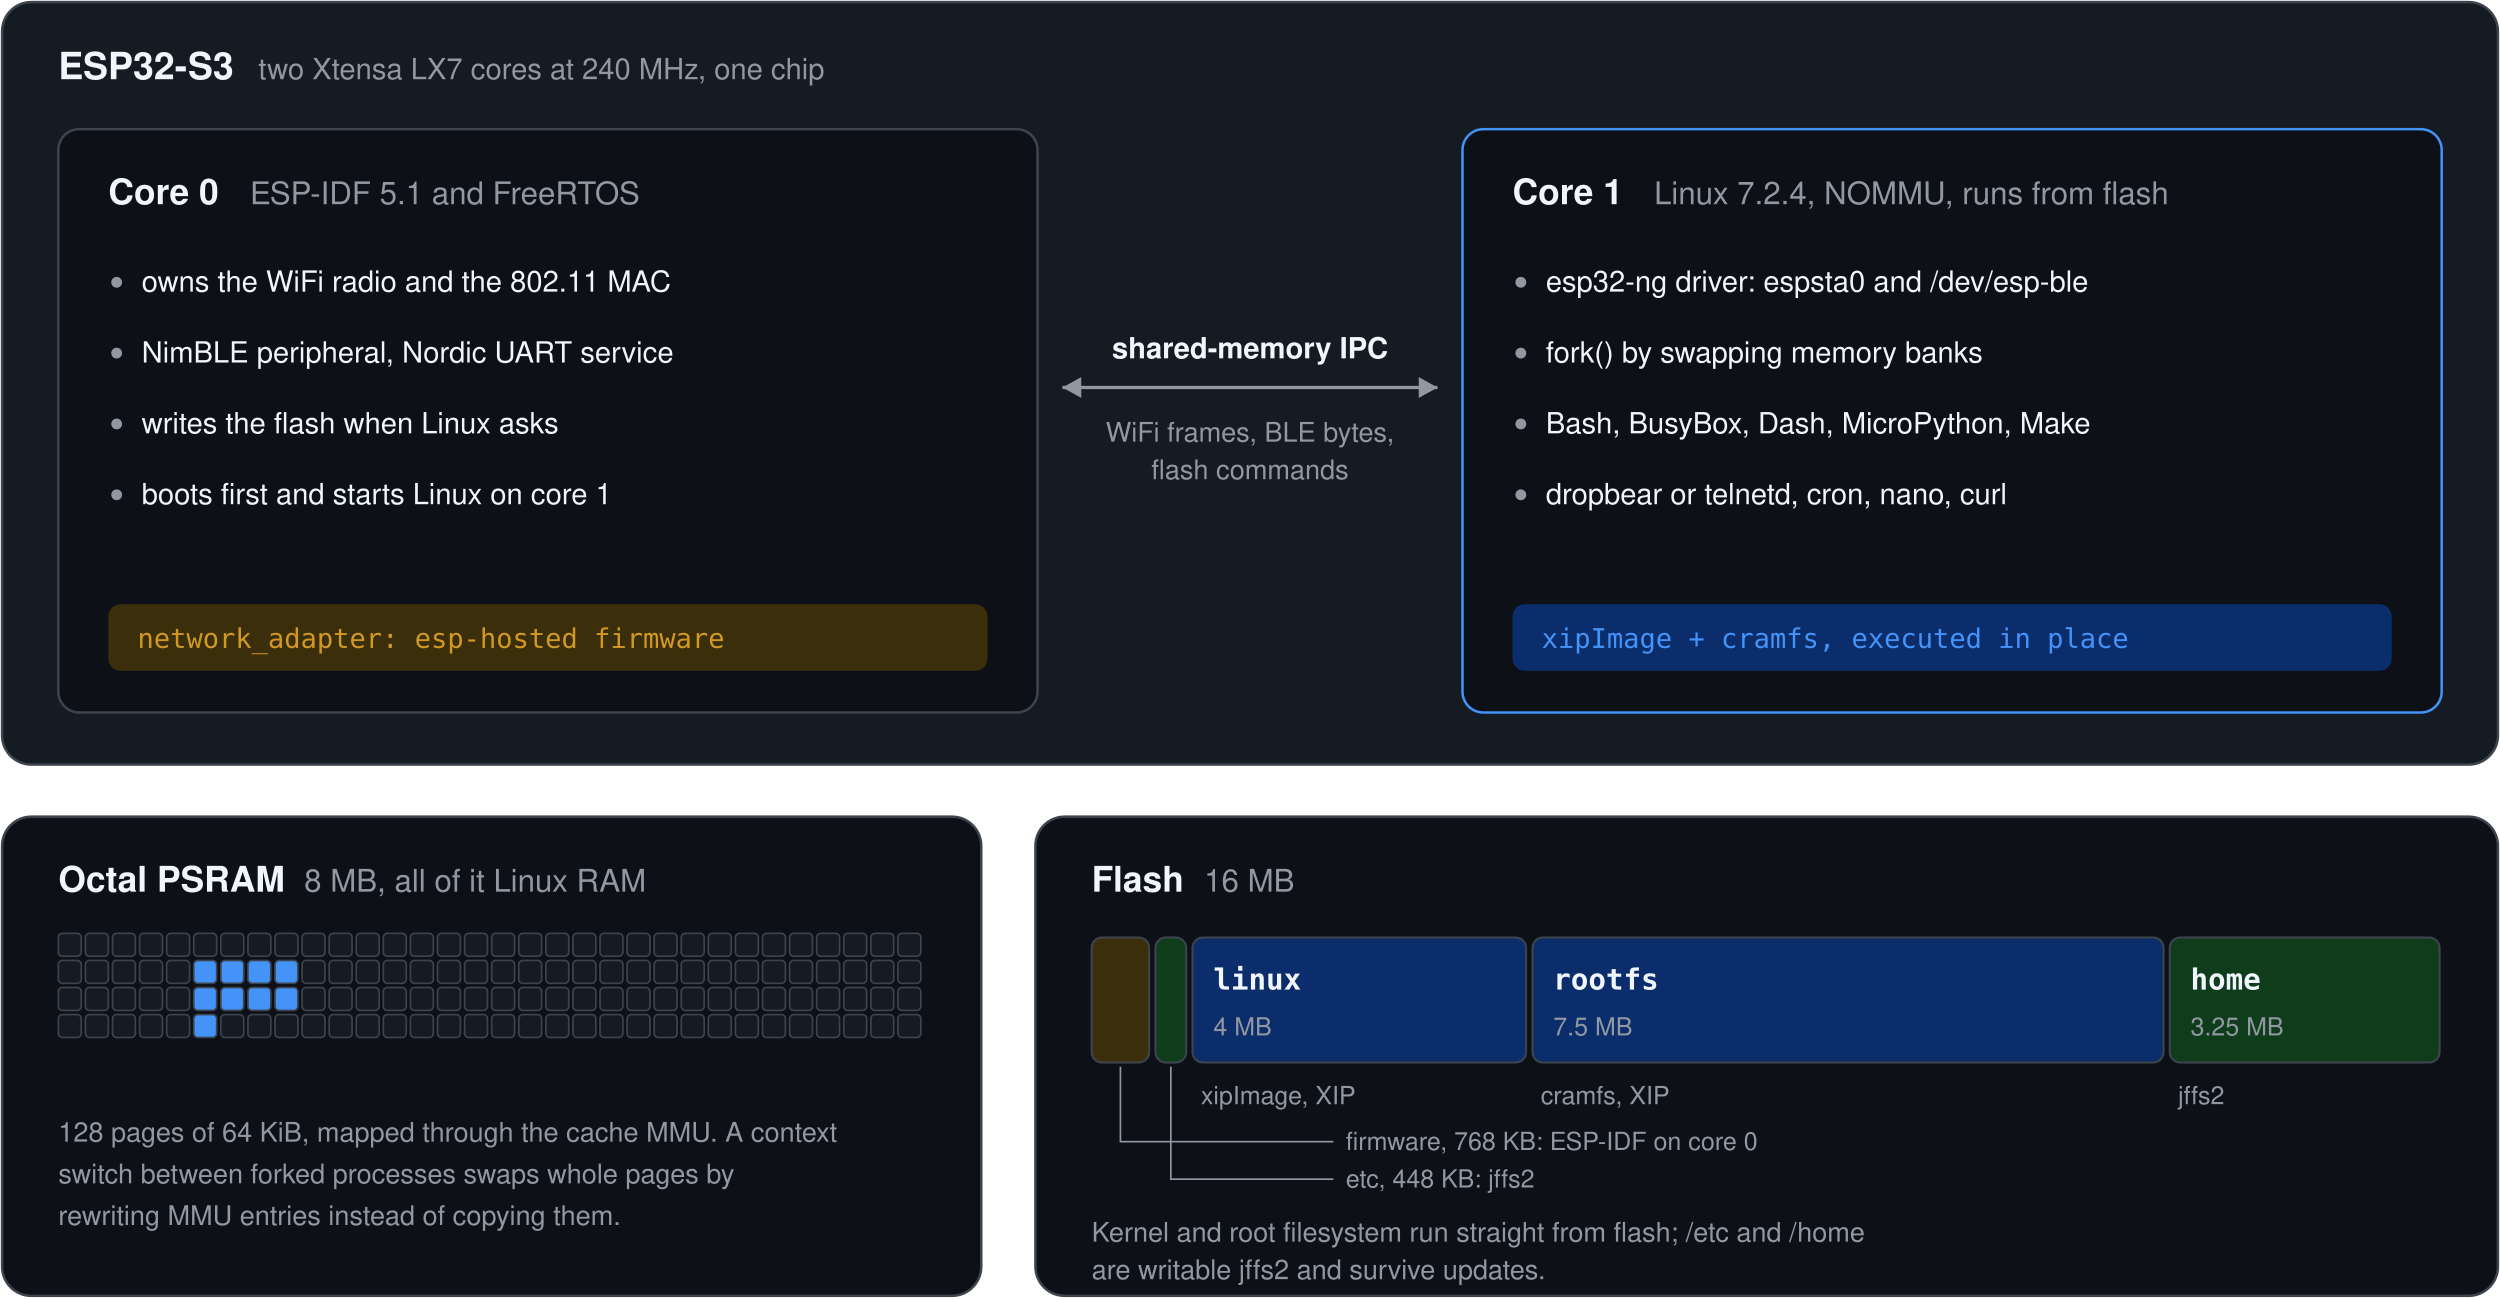
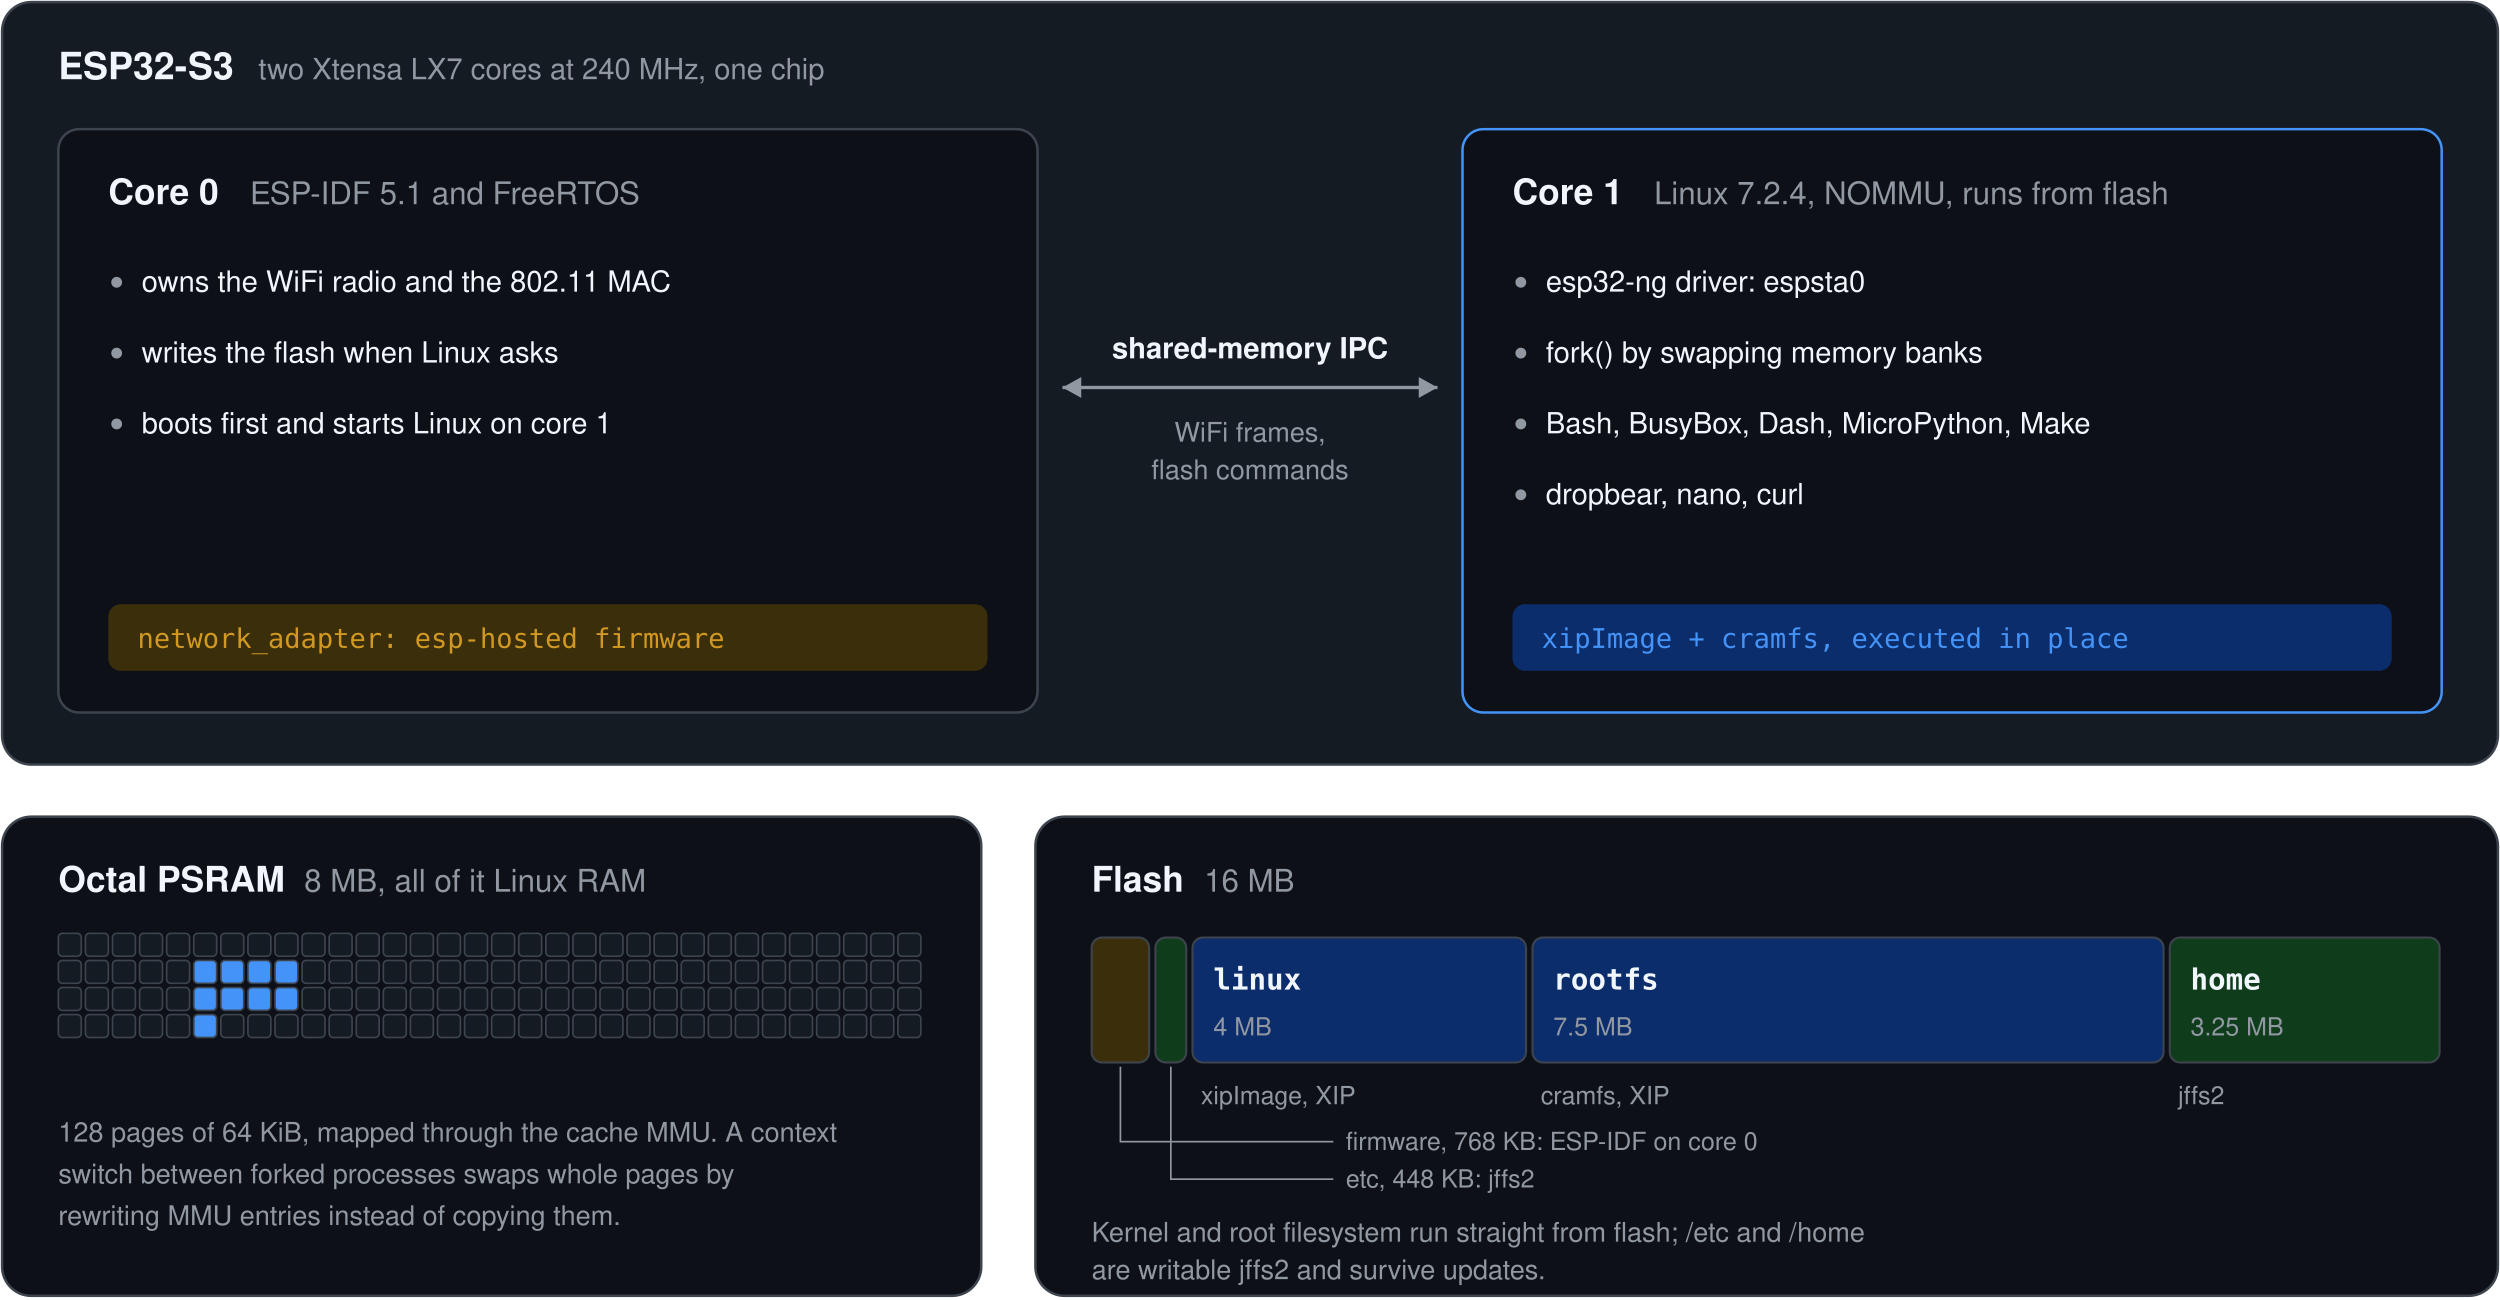
<svg xmlns="http://www.w3.org/2000/svg" width="1200" height="624" viewBox="0 0 1200 624">
  <rect x="1" y="1" width="1198" height="366" rx="14" fill="#151b23" stroke="#3d444d" stroke-width="1.2" />
  <text x="28" y="38" font-family="-apple-system, BlinkMacSystemFont, 'Segoe UI', Helvetica, Arial, sans-serif" font-size="18" font-weight="600" fill="#f0f6fc" text-anchor="start">ESP32-S3</text>
  <text x="124" y="38" font-family="-apple-system, BlinkMacSystemFont, 'Segoe UI', Helvetica, Arial, sans-serif" font-size="14" font-weight="400" fill="#9198a1" text-anchor="start">two Xtensa LX7 cores at 240 MHz, one chip</text>
  <rect x="28" y="62" width="470" height="280" rx="10" fill="#0d1117" stroke="#3d444d" stroke-width="1.2" />
  <text x="52" y="98" font-family="-apple-system, BlinkMacSystemFont, 'Segoe UI', Helvetica, Arial, sans-serif" font-size="17" font-weight="600" fill="#f0f6fc" text-anchor="start">Core 0</text>
  <text x="120" y="98" font-family="-apple-system, BlinkMacSystemFont, 'Segoe UI', Helvetica, Arial, sans-serif" font-size="15" font-weight="400" fill="#9198a1" text-anchor="start">ESP-IDF 5.1 and FreeRTOS</text>
  <circle cx="56" cy="135.5" r="2.6" fill="#9198a1" />
  <text x="68" y="140" font-family="-apple-system, BlinkMacSystemFont, 'Segoe UI', Helvetica, Arial, sans-serif" font-size="14" font-weight="400" fill="#f0f6fc" text-anchor="start">owns the WiFi radio and the 802.11 MAC</text>
  <circle cx="56" cy="169.5" r="2.6" fill="#9198a1" />
-   <text x="68" y="174" font-family="-apple-system, BlinkMacSystemFont, 'Segoe UI', Helvetica, Arial, sans-serif" font-size="14" font-weight="400" fill="#f0f6fc" text-anchor="start">NimBLE peripheral, Nordic UART service</text>
+   <text x="68" y="174" font-family="-apple-system, BlinkMacSystemFont, 'Segoe UI', Helvetica, Arial, sans-serif" font-size="14" font-weight="400" fill="#f0f6fc" text-anchor="start">writes the flash when Linux asks</text>
  <circle cx="56" cy="203.5" r="2.6" fill="#9198a1" />
-   <text x="68" y="208" font-family="-apple-system, BlinkMacSystemFont, 'Segoe UI', Helvetica, Arial, sans-serif" font-size="14" font-weight="400" fill="#f0f6fc" text-anchor="start">writes the flash when Linux asks</text>
-   <circle cx="56" cy="237.5" r="2.6" fill="#9198a1" />
-   <text x="68" y="242" font-family="-apple-system, BlinkMacSystemFont, 'Segoe UI', Helvetica, Arial, sans-serif" font-size="14" font-weight="400" fill="#f0f6fc" text-anchor="start">boots first and starts Linux on core 1</text>
+   <text x="68" y="208" font-family="-apple-system, BlinkMacSystemFont, 'Segoe UI', Helvetica, Arial, sans-serif" font-size="14" font-weight="400" fill="#f0f6fc" text-anchor="start">boots first and starts Linux on core 1</text>
  <rect x="52" y="290" width="422" height="32" rx="6" fill="#3b2e0a" stroke="none" stroke-width="1.2" />
  <text x="66" y="311" font-family="ui-monospace, SFMono-Regular, 'SF Mono', Menlo, Consolas, monospace" font-size="13" font-weight="500" fill="#d29922" text-anchor="start">network_adapter: esp-hosted firmware</text>
  <rect x="702" y="62" width="470" height="280" rx="10" fill="#0d1117" stroke="#4493f8" stroke-width="1.2" />
  <text x="726" y="98" font-family="-apple-system, BlinkMacSystemFont, 'Segoe UI', Helvetica, Arial, sans-serif" font-size="17" font-weight="600" fill="#f0f6fc" text-anchor="start">Core 1</text>
  <text x="794" y="98" font-family="-apple-system, BlinkMacSystemFont, 'Segoe UI', Helvetica, Arial, sans-serif" font-size="15" font-weight="400" fill="#9198a1" text-anchor="start">Linux 7.2.4, NOMMU, runs from flash</text>
  <circle cx="730" cy="135.5" r="2.6" fill="#9198a1" />
-   <text x="742" y="140" font-family="-apple-system, BlinkMacSystemFont, 'Segoe UI', Helvetica, Arial, sans-serif" font-size="14" font-weight="400" fill="#f0f6fc" text-anchor="start">esp32-ng driver: espsta0 and /dev/esp-ble</text>
+   <text x="742" y="140" font-family="-apple-system, BlinkMacSystemFont, 'Segoe UI', Helvetica, Arial, sans-serif" font-size="14" font-weight="400" fill="#f0f6fc" text-anchor="start">esp32-ng driver: espsta0</text>
  <circle cx="730" cy="169.5" r="2.6" fill="#9198a1" />
  <text x="742" y="174" font-family="-apple-system, BlinkMacSystemFont, 'Segoe UI', Helvetica, Arial, sans-serif" font-size="14" font-weight="400" fill="#f0f6fc" text-anchor="start">fork() by swapping memory banks</text>
  <circle cx="730" cy="203.5" r="2.6" fill="#9198a1" />
  <text x="742" y="208" font-family="-apple-system, BlinkMacSystemFont, 'Segoe UI', Helvetica, Arial, sans-serif" font-size="14" font-weight="400" fill="#f0f6fc" text-anchor="start">Bash, BusyBox, Dash, MicroPython, Make</text>
  <circle cx="730" cy="237.5" r="2.6" fill="#9198a1" />
-   <text x="742" y="242" font-family="-apple-system, BlinkMacSystemFont, 'Segoe UI', Helvetica, Arial, sans-serif" font-size="14" font-weight="400" fill="#f0f6fc" text-anchor="start">dropbear or telnetd, cron, nano, curl</text>
+   <text x="742" y="242" font-family="-apple-system, BlinkMacSystemFont, 'Segoe UI', Helvetica, Arial, sans-serif" font-size="14" font-weight="400" fill="#f0f6fc" text-anchor="start">dropbear, nano, curl</text>
  <rect x="726" y="290" width="422" height="32" rx="6" fill="#0c2d6b" stroke="none" stroke-width="1.2" />
  <text x="740" y="311" font-family="ui-monospace, SFMono-Regular, 'SF Mono', Menlo, Consolas, monospace" font-size="13" font-weight="500" fill="#4493f8" text-anchor="start">xipImage + cramfs, executed in place</text>
  <line x1="510" y1="186" x2="690" y2="186" stroke="#9198a1" stroke-width="1.6" />
  <path d="M 690 186 l -9 -5 v 10 z" fill="#9198a1" />
  <path d="M 510 186 l 9 -5 v 10 z" fill="#9198a1" />
  <text x="600" y="172" font-family="-apple-system, BlinkMacSystemFont, 'Segoe UI', Helvetica, Arial, sans-serif" font-size="14" font-weight="600" fill="#f0f6fc" text-anchor="middle">shared-memory IPC</text>
-   <text x="600" y="212" font-family="-apple-system, BlinkMacSystemFont, 'Segoe UI', Helvetica, Arial, sans-serif" font-size="13" font-weight="400" fill="#9198a1" text-anchor="middle">WiFi frames, BLE bytes,</text>
+   <text x="600" y="212" font-family="-apple-system, BlinkMacSystemFont, 'Segoe UI', Helvetica, Arial, sans-serif" font-size="13" font-weight="400" fill="#9198a1" text-anchor="middle">WiFi frames,</text>
  <text x="600" y="230" font-family="-apple-system, BlinkMacSystemFont, 'Segoe UI', Helvetica, Arial, sans-serif" font-size="13" font-weight="400" fill="#9198a1" text-anchor="middle">flash commands</text>
  <rect x="1" y="392" width="470" height="230" rx="14" fill="#0d1117" stroke="#3d444d" stroke-width="1.2" />
  <text x="28" y="428" font-family="-apple-system, BlinkMacSystemFont, 'Segoe UI', Helvetica, Arial, sans-serif" font-size="17" font-weight="600" fill="#f0f6fc" text-anchor="start">Octal PSRAM</text>
  <text x="146" y="428" font-family="-apple-system, BlinkMacSystemFont, 'Segoe UI', Helvetica, Arial, sans-serif" font-size="15" font-weight="400" fill="#9198a1" text-anchor="start">8 MB, all of it Linux RAM</text>
  <rect x="28" y="448" width="11" height="11" rx="2" fill="#151b23" stroke="#3d444d" stroke-width="0.8" />
  <rect x="41" y="448" width="11" height="11" rx="2" fill="#151b23" stroke="#3d444d" stroke-width="0.8" />
  <rect x="54" y="448" width="11" height="11" rx="2" fill="#151b23" stroke="#3d444d" stroke-width="0.8" />
  <rect x="67" y="448" width="11" height="11" rx="2" fill="#151b23" stroke="#3d444d" stroke-width="0.8" />
  <rect x="80" y="448" width="11" height="11" rx="2" fill="#151b23" stroke="#3d444d" stroke-width="0.8" />
  <rect x="93" y="448" width="11" height="11" rx="2" fill="#151b23" stroke="#3d444d" stroke-width="0.8" />
  <rect x="106" y="448" width="11" height="11" rx="2" fill="#151b23" stroke="#3d444d" stroke-width="0.8" />
  <rect x="119" y="448" width="11" height="11" rx="2" fill="#151b23" stroke="#3d444d" stroke-width="0.8" />
  <rect x="132" y="448" width="11" height="11" rx="2" fill="#151b23" stroke="#3d444d" stroke-width="0.8" />
  <rect x="145" y="448" width="11" height="11" rx="2" fill="#151b23" stroke="#3d444d" stroke-width="0.8" />
  <rect x="158" y="448" width="11" height="11" rx="2" fill="#151b23" stroke="#3d444d" stroke-width="0.8" />
  <rect x="171" y="448" width="11" height="11" rx="2" fill="#151b23" stroke="#3d444d" stroke-width="0.8" />
  <rect x="184" y="448" width="11" height="11" rx="2" fill="#151b23" stroke="#3d444d" stroke-width="0.8" />
  <rect x="197" y="448" width="11" height="11" rx="2" fill="#151b23" stroke="#3d444d" stroke-width="0.8" />
  <rect x="210" y="448" width="11" height="11" rx="2" fill="#151b23" stroke="#3d444d" stroke-width="0.8" />
  <rect x="223" y="448" width="11" height="11" rx="2" fill="#151b23" stroke="#3d444d" stroke-width="0.8" />
  <rect x="236" y="448" width="11" height="11" rx="2" fill="#151b23" stroke="#3d444d" stroke-width="0.8" />
  <rect x="249" y="448" width="11" height="11" rx="2" fill="#151b23" stroke="#3d444d" stroke-width="0.8" />
  <rect x="262" y="448" width="11" height="11" rx="2" fill="#151b23" stroke="#3d444d" stroke-width="0.8" />
  <rect x="275" y="448" width="11" height="11" rx="2" fill="#151b23" stroke="#3d444d" stroke-width="0.8" />
  <rect x="288" y="448" width="11" height="11" rx="2" fill="#151b23" stroke="#3d444d" stroke-width="0.8" />
  <rect x="301" y="448" width="11" height="11" rx="2" fill="#151b23" stroke="#3d444d" stroke-width="0.8" />
  <rect x="314" y="448" width="11" height="11" rx="2" fill="#151b23" stroke="#3d444d" stroke-width="0.8" />
  <rect x="327" y="448" width="11" height="11" rx="2" fill="#151b23" stroke="#3d444d" stroke-width="0.8" />
  <rect x="340" y="448" width="11" height="11" rx="2" fill="#151b23" stroke="#3d444d" stroke-width="0.8" />
  <rect x="353" y="448" width="11" height="11" rx="2" fill="#151b23" stroke="#3d444d" stroke-width="0.8" />
  <rect x="366" y="448" width="11" height="11" rx="2" fill="#151b23" stroke="#3d444d" stroke-width="0.8" />
  <rect x="379" y="448" width="11" height="11" rx="2" fill="#151b23" stroke="#3d444d" stroke-width="0.8" />
  <rect x="392" y="448" width="11" height="11" rx="2" fill="#151b23" stroke="#3d444d" stroke-width="0.8" />
  <rect x="405" y="448" width="11" height="11" rx="2" fill="#151b23" stroke="#3d444d" stroke-width="0.8" />
  <rect x="418" y="448" width="11" height="11" rx="2" fill="#151b23" stroke="#3d444d" stroke-width="0.8" />
  <rect x="431" y="448" width="11" height="11" rx="2" fill="#151b23" stroke="#3d444d" stroke-width="0.8" />
  <rect x="28" y="461" width="11" height="11" rx="2" fill="#151b23" stroke="#3d444d" stroke-width="0.8" />
  <rect x="41" y="461" width="11" height="11" rx="2" fill="#151b23" stroke="#3d444d" stroke-width="0.8" />
  <rect x="54" y="461" width="11" height="11" rx="2" fill="#151b23" stroke="#3d444d" stroke-width="0.8" />
  <rect x="67" y="461" width="11" height="11" rx="2" fill="#151b23" stroke="#3d444d" stroke-width="0.8" />
  <rect x="80" y="461" width="11" height="11" rx="2" fill="#151b23" stroke="#3d444d" stroke-width="0.8" />
  <rect x="93" y="461" width="11" height="11" rx="2" fill="#4493f8" stroke="#3d444d" stroke-width="0.8" />
  <rect x="106" y="461" width="11" height="11" rx="2" fill="#4493f8" stroke="#3d444d" stroke-width="0.8" />
  <rect x="119" y="461" width="11" height="11" rx="2" fill="#4493f8" stroke="#3d444d" stroke-width="0.8" />
  <rect x="132" y="461" width="11" height="11" rx="2" fill="#4493f8" stroke="#3d444d" stroke-width="0.8" />
  <rect x="145" y="461" width="11" height="11" rx="2" fill="#151b23" stroke="#3d444d" stroke-width="0.8" />
  <rect x="158" y="461" width="11" height="11" rx="2" fill="#151b23" stroke="#3d444d" stroke-width="0.8" />
  <rect x="171" y="461" width="11" height="11" rx="2" fill="#151b23" stroke="#3d444d" stroke-width="0.8" />
  <rect x="184" y="461" width="11" height="11" rx="2" fill="#151b23" stroke="#3d444d" stroke-width="0.8" />
  <rect x="197" y="461" width="11" height="11" rx="2" fill="#151b23" stroke="#3d444d" stroke-width="0.8" />
  <rect x="210" y="461" width="11" height="11" rx="2" fill="#151b23" stroke="#3d444d" stroke-width="0.8" />
  <rect x="223" y="461" width="11" height="11" rx="2" fill="#151b23" stroke="#3d444d" stroke-width="0.8" />
  <rect x="236" y="461" width="11" height="11" rx="2" fill="#151b23" stroke="#3d444d" stroke-width="0.8" />
  <rect x="249" y="461" width="11" height="11" rx="2" fill="#151b23" stroke="#3d444d" stroke-width="0.8" />
  <rect x="262" y="461" width="11" height="11" rx="2" fill="#151b23" stroke="#3d444d" stroke-width="0.8" />
  <rect x="275" y="461" width="11" height="11" rx="2" fill="#151b23" stroke="#3d444d" stroke-width="0.8" />
  <rect x="288" y="461" width="11" height="11" rx="2" fill="#151b23" stroke="#3d444d" stroke-width="0.8" />
  <rect x="301" y="461" width="11" height="11" rx="2" fill="#151b23" stroke="#3d444d" stroke-width="0.8" />
  <rect x="314" y="461" width="11" height="11" rx="2" fill="#151b23" stroke="#3d444d" stroke-width="0.8" />
  <rect x="327" y="461" width="11" height="11" rx="2" fill="#151b23" stroke="#3d444d" stroke-width="0.8" />
  <rect x="340" y="461" width="11" height="11" rx="2" fill="#151b23" stroke="#3d444d" stroke-width="0.8" />
  <rect x="353" y="461" width="11" height="11" rx="2" fill="#151b23" stroke="#3d444d" stroke-width="0.8" />
  <rect x="366" y="461" width="11" height="11" rx="2" fill="#151b23" stroke="#3d444d" stroke-width="0.8" />
  <rect x="379" y="461" width="11" height="11" rx="2" fill="#151b23" stroke="#3d444d" stroke-width="0.8" />
  <rect x="392" y="461" width="11" height="11" rx="2" fill="#151b23" stroke="#3d444d" stroke-width="0.8" />
  <rect x="405" y="461" width="11" height="11" rx="2" fill="#151b23" stroke="#3d444d" stroke-width="0.8" />
  <rect x="418" y="461" width="11" height="11" rx="2" fill="#151b23" stroke="#3d444d" stroke-width="0.8" />
  <rect x="431" y="461" width="11" height="11" rx="2" fill="#151b23" stroke="#3d444d" stroke-width="0.8" />
  <rect x="28" y="474" width="11" height="11" rx="2" fill="#151b23" stroke="#3d444d" stroke-width="0.8" />
  <rect x="41" y="474" width="11" height="11" rx="2" fill="#151b23" stroke="#3d444d" stroke-width="0.8" />
  <rect x="54" y="474" width="11" height="11" rx="2" fill="#151b23" stroke="#3d444d" stroke-width="0.8" />
  <rect x="67" y="474" width="11" height="11" rx="2" fill="#151b23" stroke="#3d444d" stroke-width="0.8" />
  <rect x="80" y="474" width="11" height="11" rx="2" fill="#151b23" stroke="#3d444d" stroke-width="0.8" />
  <rect x="93" y="474" width="11" height="11" rx="2" fill="#4493f8" stroke="#3d444d" stroke-width="0.8" />
  <rect x="106" y="474" width="11" height="11" rx="2" fill="#4493f8" stroke="#3d444d" stroke-width="0.8" />
  <rect x="119" y="474" width="11" height="11" rx="2" fill="#4493f8" stroke="#3d444d" stroke-width="0.8" />
  <rect x="132" y="474" width="11" height="11" rx="2" fill="#4493f8" stroke="#3d444d" stroke-width="0.8" />
  <rect x="145" y="474" width="11" height="11" rx="2" fill="#151b23" stroke="#3d444d" stroke-width="0.8" />
  <rect x="158" y="474" width="11" height="11" rx="2" fill="#151b23" stroke="#3d444d" stroke-width="0.8" />
  <rect x="171" y="474" width="11" height="11" rx="2" fill="#151b23" stroke="#3d444d" stroke-width="0.8" />
  <rect x="184" y="474" width="11" height="11" rx="2" fill="#151b23" stroke="#3d444d" stroke-width="0.8" />
  <rect x="197" y="474" width="11" height="11" rx="2" fill="#151b23" stroke="#3d444d" stroke-width="0.8" />
  <rect x="210" y="474" width="11" height="11" rx="2" fill="#151b23" stroke="#3d444d" stroke-width="0.8" />
  <rect x="223" y="474" width="11" height="11" rx="2" fill="#151b23" stroke="#3d444d" stroke-width="0.8" />
  <rect x="236" y="474" width="11" height="11" rx="2" fill="#151b23" stroke="#3d444d" stroke-width="0.8" />
  <rect x="249" y="474" width="11" height="11" rx="2" fill="#151b23" stroke="#3d444d" stroke-width="0.8" />
  <rect x="262" y="474" width="11" height="11" rx="2" fill="#151b23" stroke="#3d444d" stroke-width="0.8" />
  <rect x="275" y="474" width="11" height="11" rx="2" fill="#151b23" stroke="#3d444d" stroke-width="0.8" />
  <rect x="288" y="474" width="11" height="11" rx="2" fill="#151b23" stroke="#3d444d" stroke-width="0.8" />
  <rect x="301" y="474" width="11" height="11" rx="2" fill="#151b23" stroke="#3d444d" stroke-width="0.8" />
  <rect x="314" y="474" width="11" height="11" rx="2" fill="#151b23" stroke="#3d444d" stroke-width="0.8" />
  <rect x="327" y="474" width="11" height="11" rx="2" fill="#151b23" stroke="#3d444d" stroke-width="0.8" />
  <rect x="340" y="474" width="11" height="11" rx="2" fill="#151b23" stroke="#3d444d" stroke-width="0.8" />
  <rect x="353" y="474" width="11" height="11" rx="2" fill="#151b23" stroke="#3d444d" stroke-width="0.8" />
  <rect x="366" y="474" width="11" height="11" rx="2" fill="#151b23" stroke="#3d444d" stroke-width="0.8" />
  <rect x="379" y="474" width="11" height="11" rx="2" fill="#151b23" stroke="#3d444d" stroke-width="0.8" />
  <rect x="392" y="474" width="11" height="11" rx="2" fill="#151b23" stroke="#3d444d" stroke-width="0.8" />
  <rect x="405" y="474" width="11" height="11" rx="2" fill="#151b23" stroke="#3d444d" stroke-width="0.8" />
  <rect x="418" y="474" width="11" height="11" rx="2" fill="#151b23" stroke="#3d444d" stroke-width="0.8" />
  <rect x="431" y="474" width="11" height="11" rx="2" fill="#151b23" stroke="#3d444d" stroke-width="0.8" />
  <rect x="28" y="487" width="11" height="11" rx="2" fill="#151b23" stroke="#3d444d" stroke-width="0.8" />
  <rect x="41" y="487" width="11" height="11" rx="2" fill="#151b23" stroke="#3d444d" stroke-width="0.8" />
  <rect x="54" y="487" width="11" height="11" rx="2" fill="#151b23" stroke="#3d444d" stroke-width="0.8" />
  <rect x="67" y="487" width="11" height="11" rx="2" fill="#151b23" stroke="#3d444d" stroke-width="0.8" />
  <rect x="80" y="487" width="11" height="11" rx="2" fill="#151b23" stroke="#3d444d" stroke-width="0.8" />
  <rect x="93" y="487" width="11" height="11" rx="2" fill="#4493f8" stroke="#3d444d" stroke-width="0.8" />
  <rect x="106" y="487" width="11" height="11" rx="2" fill="#151b23" stroke="#3d444d" stroke-width="0.8" />
  <rect x="119" y="487" width="11" height="11" rx="2" fill="#151b23" stroke="#3d444d" stroke-width="0.8" />
  <rect x="132" y="487" width="11" height="11" rx="2" fill="#151b23" stroke="#3d444d" stroke-width="0.8" />
  <rect x="145" y="487" width="11" height="11" rx="2" fill="#151b23" stroke="#3d444d" stroke-width="0.8" />
  <rect x="158" y="487" width="11" height="11" rx="2" fill="#151b23" stroke="#3d444d" stroke-width="0.8" />
  <rect x="171" y="487" width="11" height="11" rx="2" fill="#151b23" stroke="#3d444d" stroke-width="0.8" />
  <rect x="184" y="487" width="11" height="11" rx="2" fill="#151b23" stroke="#3d444d" stroke-width="0.8" />
  <rect x="197" y="487" width="11" height="11" rx="2" fill="#151b23" stroke="#3d444d" stroke-width="0.8" />
  <rect x="210" y="487" width="11" height="11" rx="2" fill="#151b23" stroke="#3d444d" stroke-width="0.8" />
  <rect x="223" y="487" width="11" height="11" rx="2" fill="#151b23" stroke="#3d444d" stroke-width="0.8" />
  <rect x="236" y="487" width="11" height="11" rx="2" fill="#151b23" stroke="#3d444d" stroke-width="0.8" />
  <rect x="249" y="487" width="11" height="11" rx="2" fill="#151b23" stroke="#3d444d" stroke-width="0.8" />
  <rect x="262" y="487" width="11" height="11" rx="2" fill="#151b23" stroke="#3d444d" stroke-width="0.8" />
  <rect x="275" y="487" width="11" height="11" rx="2" fill="#151b23" stroke="#3d444d" stroke-width="0.8" />
  <rect x="288" y="487" width="11" height="11" rx="2" fill="#151b23" stroke="#3d444d" stroke-width="0.8" />
  <rect x="301" y="487" width="11" height="11" rx="2" fill="#151b23" stroke="#3d444d" stroke-width="0.8" />
  <rect x="314" y="487" width="11" height="11" rx="2" fill="#151b23" stroke="#3d444d" stroke-width="0.8" />
  <rect x="327" y="487" width="11" height="11" rx="2" fill="#151b23" stroke="#3d444d" stroke-width="0.8" />
  <rect x="340" y="487" width="11" height="11" rx="2" fill="#151b23" stroke="#3d444d" stroke-width="0.8" />
  <rect x="353" y="487" width="11" height="11" rx="2" fill="#151b23" stroke="#3d444d" stroke-width="0.8" />
  <rect x="366" y="487" width="11" height="11" rx="2" fill="#151b23" stroke="#3d444d" stroke-width="0.8" />
  <rect x="379" y="487" width="11" height="11" rx="2" fill="#151b23" stroke="#3d444d" stroke-width="0.8" />
  <rect x="392" y="487" width="11" height="11" rx="2" fill="#151b23" stroke="#3d444d" stroke-width="0.8" />
  <rect x="405" y="487" width="11" height="11" rx="2" fill="#151b23" stroke="#3d444d" stroke-width="0.8" />
  <rect x="418" y="487" width="11" height="11" rx="2" fill="#151b23" stroke="#3d444d" stroke-width="0.8" />
  <rect x="431" y="487" width="11" height="11" rx="2" fill="#151b23" stroke="#3d444d" stroke-width="0.8" />
  <text x="28" y="548" font-family="-apple-system, BlinkMacSystemFont, 'Segoe UI', Helvetica, Arial, sans-serif" font-size="13" font-weight="400" fill="#9198a1" text-anchor="start">128 pages of 64 KiB, mapped through the cache MMU. A context</text>
  <text x="28" y="568" font-family="-apple-system, BlinkMacSystemFont, 'Segoe UI', Helvetica, Arial, sans-serif" font-size="13" font-weight="400" fill="#9198a1" text-anchor="start">switch between forked processes swaps whole pages by</text>
  <text x="28" y="588" font-family="-apple-system, BlinkMacSystemFont, 'Segoe UI', Helvetica, Arial, sans-serif" font-size="13" font-weight="400" fill="#9198a1" text-anchor="start">rewriting MMU entries instead of copying them.</text>
  <rect x="497" y="392" width="702" height="230" rx="14" fill="#0d1117" stroke="#3d444d" stroke-width="1.2" />
  <text x="524" y="428" font-family="-apple-system, BlinkMacSystemFont, 'Segoe UI', Helvetica, Arial, sans-serif" font-size="17" font-weight="600" fill="#f0f6fc" text-anchor="start">Flash</text>
  <text x="578" y="428" font-family="-apple-system, BlinkMacSystemFont, 'Segoe UI', Helvetica, Arial, sans-serif" font-size="15" font-weight="400" fill="#9198a1" text-anchor="start">16 MB</text>
  <rect x="524.0" y="450" width="27.6" height="60" rx="5" fill="#3b2e0a" stroke="#3d444d" />
  <rect x="554.6" y="450" width="14.8" height="60" rx="5" fill="#0f3d1c" stroke="#3d444d" />
  <rect x="572.4" y="450" width="160.1" height="60" rx="5" fill="#0c2d6b" stroke="#3d444d" />
  <text x="582.431" y="475" font-family="ui-monospace, SFMono-Regular, 'SF Mono', Menlo, Consolas, monospace" font-size="14" font-weight="600" fill="#f0f6fc" text-anchor="start">linux</text>
  <text x="582.431" y="497" font-family="-apple-system, BlinkMacSystemFont, 'Segoe UI', Helvetica, Arial, sans-serif" font-size="12" font-weight="400" fill="#9198a1" text-anchor="start">4 MB</text>
  <text x="576.431" y="530" font-family="-apple-system, BlinkMacSystemFont, 'Segoe UI', Helvetica, Arial, sans-serif" font-size="12" font-weight="400" fill="#9198a1" text-anchor="start">xipImage, XIP</text>
  <rect x="735.6" y="450" width="302.9" height="60" rx="5" fill="#0c2d6b" stroke="#3d444d" />
  <text x="745.569" y="475" font-family="ui-monospace, SFMono-Regular, 'SF Mono', Menlo, Consolas, monospace" font-size="14" font-weight="600" fill="#f0f6fc" text-anchor="start">rootfs</text>
  <text x="745.569" y="497" font-family="-apple-system, BlinkMacSystemFont, 'Segoe UI', Helvetica, Arial, sans-serif" font-size="12" font-weight="400" fill="#9198a1" text-anchor="start">7.5 MB</text>
  <text x="739.569" y="530" font-family="-apple-system, BlinkMacSystemFont, 'Segoe UI', Helvetica, Arial, sans-serif" font-size="12" font-weight="400" fill="#9198a1" text-anchor="start">cramfs, XIP</text>
  <rect x="1041.5" y="450" width="129.5" height="60" rx="5" fill="#0f3d1c" stroke="#3d444d" />
  <text x="1051.451" y="475" font-family="ui-monospace, SFMono-Regular, 'SF Mono', Menlo, Consolas, monospace" font-size="14" font-weight="600" fill="#f0f6fc" text-anchor="start">home</text>
  <text x="1051.451" y="497" font-family="-apple-system, BlinkMacSystemFont, 'Segoe UI', Helvetica, Arial, sans-serif" font-size="12" font-weight="400" fill="#9198a1" text-anchor="start">3.25 MB</text>
  <text x="1045.451" y="530" font-family="-apple-system, BlinkMacSystemFont, 'Segoe UI', Helvetica, Arial, sans-serif" font-size="12" font-weight="400" fill="#9198a1" text-anchor="start">jffs2</text>
  <path d="M 537.8 512 V 548 H 640" fill="none" stroke="#9198a1" stroke-width="0.8" />
  <path d="M 562.0 512 V 566 H 640" fill="none" stroke="#9198a1" stroke-width="0.8" />
  <text x="646" y="552" font-family="-apple-system, BlinkMacSystemFont, 'Segoe UI', Helvetica, Arial, sans-serif" font-size="12" font-weight="400" fill="#9198a1" text-anchor="start">firmware, 768 KB: ESP-IDF on core 0</text>
  <text x="646" y="570" font-family="-apple-system, BlinkMacSystemFont, 'Segoe UI', Helvetica, Arial, sans-serif" font-size="12" font-weight="400" fill="#9198a1" text-anchor="start">etc, 448 KB: jffs2</text>
  <text x="524" y="596" font-family="-apple-system, BlinkMacSystemFont, 'Segoe UI', Helvetica, Arial, sans-serif" font-size="13" font-weight="400" fill="#9198a1" text-anchor="start">Kernel and root filesystem run straight from flash; /etc and /home</text>
  <text x="524" y="614" font-family="-apple-system, BlinkMacSystemFont, 'Segoe UI', Helvetica, Arial, sans-serif" font-size="13" font-weight="400" fill="#9198a1" text-anchor="start">are writable jffs2 and survive updates.</text>
</svg>
